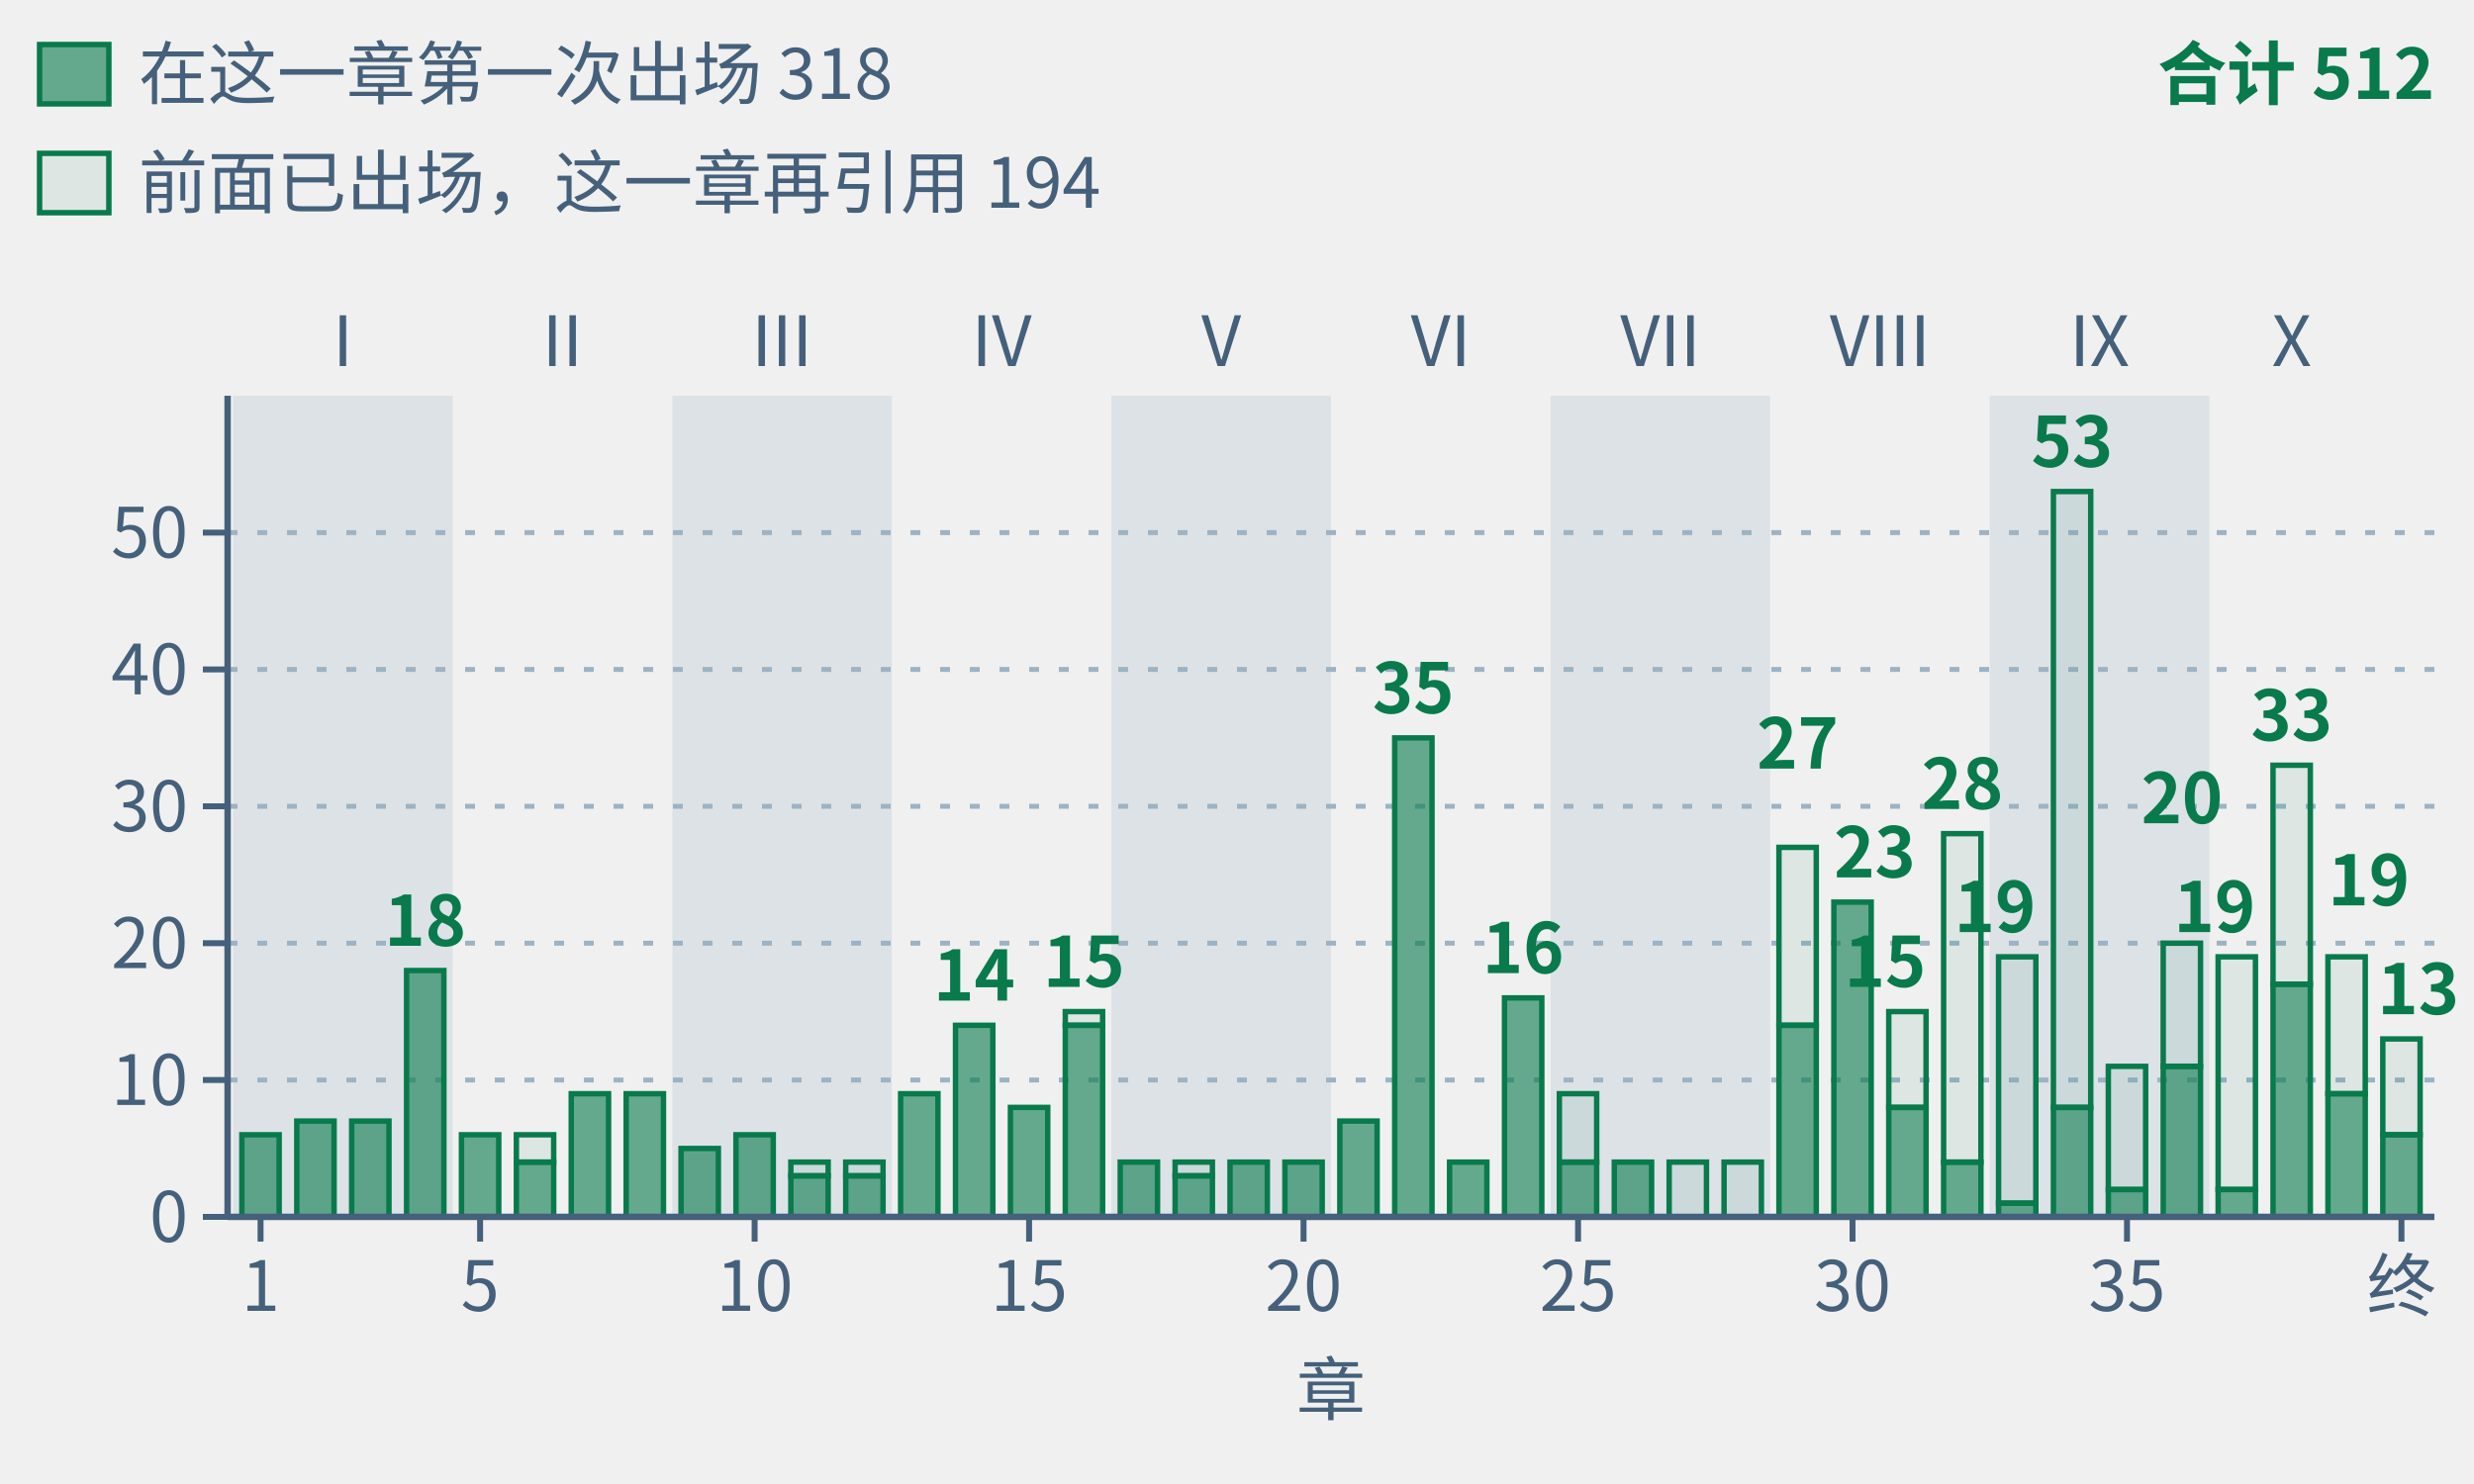
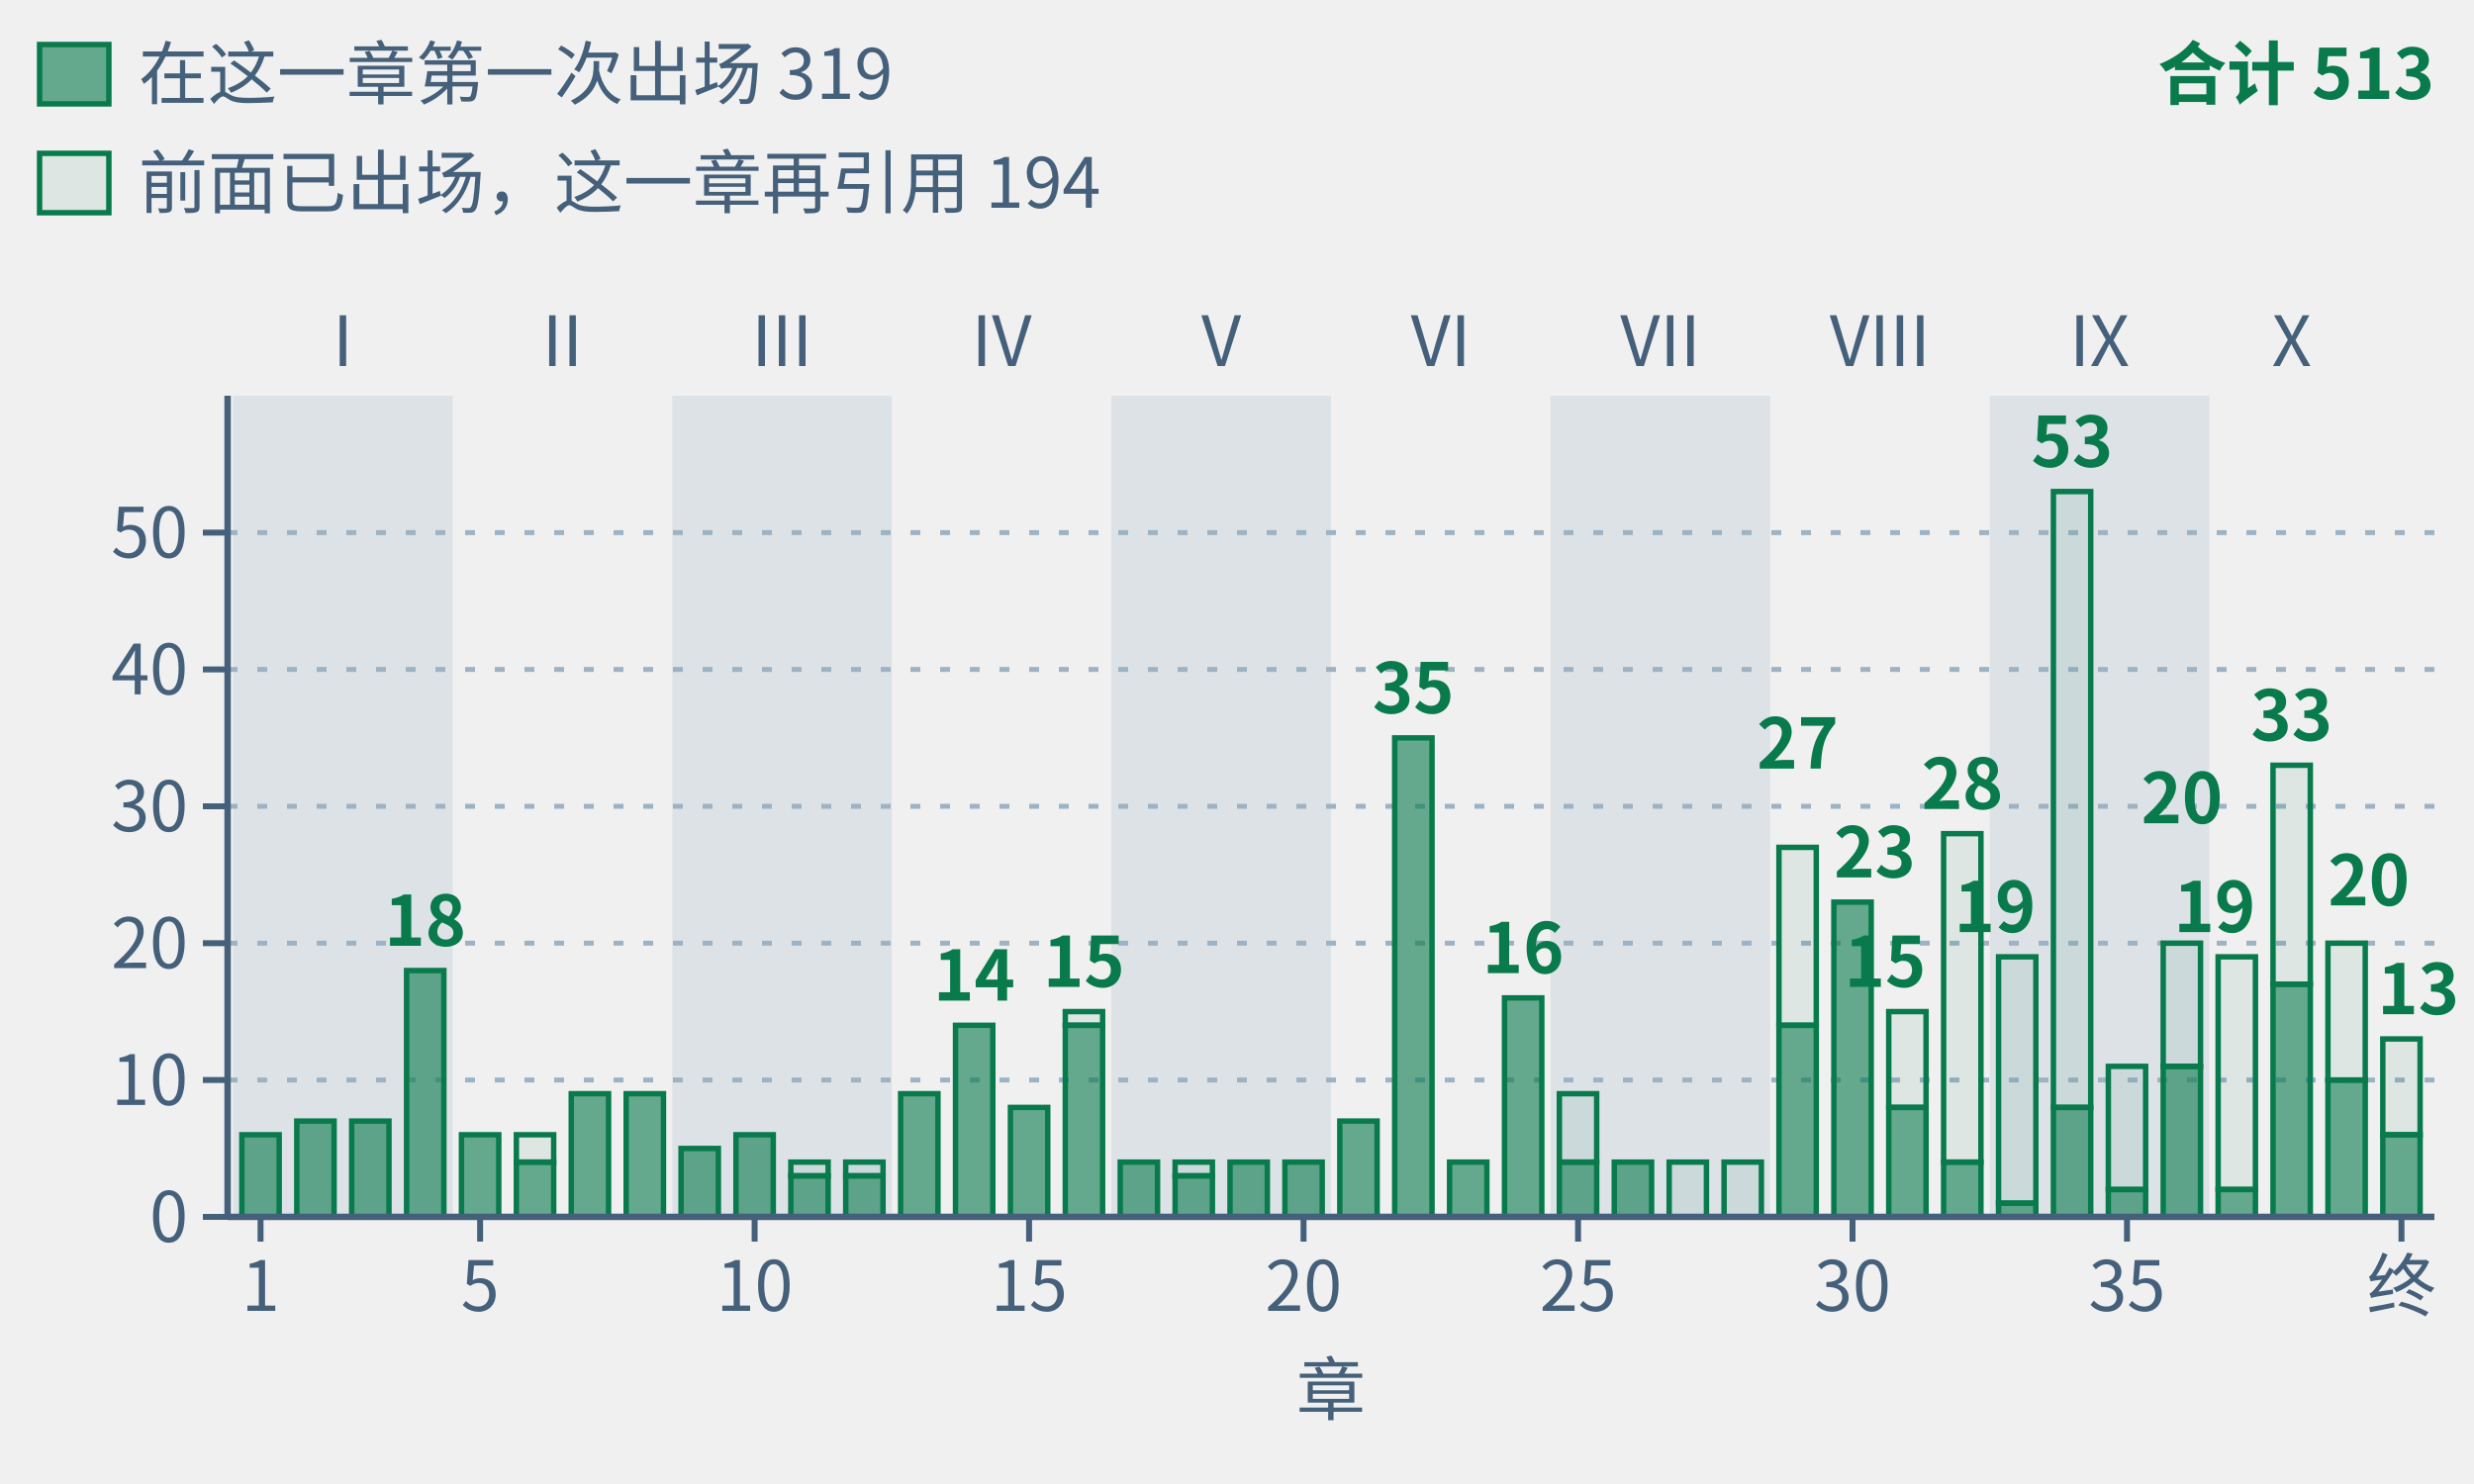
- <svg xmlns="http://www.w3.org/2000/svg" class="tr-fig" data-tr-fig="appc-theorems-by-chapter" data-lang="zh" viewBox="0 0 500 300" width="500" height="300" font-family="'Noto Sans SC', 'Noto Sans CJK SC', 'Source Sans 3', 'PingFang SC', 'Microsoft YaHei', system-ui, sans-serif" role="img" aria-label="按阅读顺序排列的 40 根绿色柱子，按部分组；各柱数该主章环境头引用的唯一冻结定理，子页面并入主章。合计 512 次，实心下段为本章首次出现的 318 条，空心上段为此前出现过的 194 条。跨主章复用重复计数。">
+ <svg xmlns="http://www.w3.org/2000/svg" class="tr-fig" data-tr-fig="appc-theorems-by-chapter" data-lang="zh" viewBox="0 0 500 300" width="500" height="300" font-family="'Noto Sans SC', 'Noto Sans CJK SC', 'Source Sans 3', 'PingFang SC', 'Microsoft YaHei', system-ui, sans-serif" role="img" aria-label="按阅读顺序排列的 40 根绿色柱子，按部分组；各柱数该主章环境头引用的唯一冻结定理，子页面并入主章。合计 513 次，实心下段为本章首次出现的 319 条，空心上段为此前出现过的 194 条。跨主章复用重复计数。">
  <style>.ts-ink{stroke:#0b1622}.tf-ink{fill:#0b1622}.ts-dim{stroke:#45607a}.tf-dim{fill:#45607a}.ts-faint{stroke:#9db3c4}.tf-faint{fill:#9db3c4}.ts-edge{stroke:#b9d0dd}.tf-edge{fill:#b9d0dd}.ts-hot{stroke:#5f9bb5}.tf-hot{fill:#5f9bb5}.ts-bg{stroke:#ffffff}.tf-bg{fill:#ffffff}.ts-panel{stroke:#eef5f9}.tf-panel{fill:#eef5f9}.ts-sheet{stroke:#f7fbfd}.tf-sheet{fill:#f7fbfd}.ts-cyan{stroke:#007c8a}.tf-cyan{fill:#007c8a}.ts-magenta{stroke:#b0128f}.tf-magenta{fill:#b0128f}.ts-amber{stroke:#946200}.tf-amber{fill:#946200}.ts-violet{stroke:#5a45c8}.tf-violet{fill:#5a45c8}.ts-ok{stroke:#087a4c}.tf-ok{fill:#087a4c}.ts-warn{stroke:#c21f3a}.tf-warn{fill:#c21f3a}.ts-blue{stroke:#1d5fd0}.tf-blue{fill:#1d5fd0}.ts-orange{stroke:#b85410}.tf-orange{fill:#b85410}.ts-sigma{stroke:#28405a}.tf-sigma{fill:#28405a}@media (prefers-color-scheme:dark){.ts-ink{stroke:#d4efff}.tf-ink{fill:#d4efff}.ts-dim{stroke:#6f8ea5}.tf-dim{fill:#6f8ea5}.ts-faint{stroke:#34506a}.tf-faint{fill:#34506a}.ts-edge{stroke:#143049}.tf-edge{fill:#143049}.ts-hot{stroke:#1f5d7c}.tf-hot{fill:#1f5d7c}.ts-bg{stroke:#03060c}.tf-bg{fill:#03060c}.ts-panel{stroke:#07101b}.tf-panel{fill:#07101b}.ts-sheet{stroke:#050c16}.tf-sheet{fill:#050c16}.ts-cyan{stroke:#19f0ff}.tf-cyan{fill:#19f0ff}.ts-magenta{stroke:#ff2fd0}.tf-magenta{fill:#ff2fd0}.ts-amber{stroke:#ffc83d}.tf-amber{fill:#ffc83d}.ts-violet{stroke:#9d8cff}.tf-violet{fill:#9d8cff}.ts-ok{stroke:#46ffb2}.tf-ok{fill:#46ffb2}.ts-warn{stroke:#ff5064}.tf-warn{fill:#ff5064}.ts-blue{stroke:#2a7bff}.tf-blue{fill:#2a7bff}.ts-orange{stroke:#ff8a3c}.tf-orange{fill:#ff8a3c}.ts-sigma{stroke:#cfe3ff}.tf-sigma{fill:#cfe3ff}}</style>
  <rect x="47.11" y="80" width="44.38" height="166" class="tf-faint" fill-opacity="0.22" />
  <text class="tf-dim" x="69.3" y="74" font-size="14" text-anchor="middle">I</text>
  <text class="tf-dim" x="113.68" y="74" font-size="14" text-anchor="middle">II</text>
  <rect x="135.87" y="80" width="44.38" height="166" class="tf-faint" fill-opacity="0.22" />
  <text class="tf-dim" x="158.05" y="74" font-size="14" text-anchor="middle">III</text>
  <text class="tf-dim" x="202.43" y="74" font-size="14" text-anchor="middle">IV</text>
  <rect x="224.62" y="80" width="44.38" height="166" class="tf-faint" fill-opacity="0.22" />
  <text class="tf-dim" x="246.81" y="74" font-size="14" text-anchor="middle">V</text>
  <text class="tf-dim" x="291.19" y="74" font-size="14" text-anchor="middle">VI</text>
  <rect x="313.38" y="80" width="44.38" height="166" class="tf-faint" fill-opacity="0.22" />
  <text class="tf-dim" x="335.57" y="74" font-size="14" text-anchor="middle">VII</text>
  <text class="tf-dim" x="379.95" y="74" font-size="14" text-anchor="middle">VIII</text>
  <rect x="402.13" y="80" width="44.38" height="166" class="tf-faint" fill-opacity="0.22" />
  <text class="tf-dim" x="424.32" y="74" font-size="14" text-anchor="middle">IX</text>
  <text class="tf-dim" x="463.15" y="74" font-size="14" text-anchor="middle">X</text>
  <line x1="46" y1="218.33" x2="492" y2="218.33" class="ts-faint" stroke-width="1" stroke-dasharray="2 4" fill="none" />
  <line x1="46" y1="190.67" x2="492" y2="190.67" class="ts-faint" stroke-width="1" stroke-dasharray="2 4" fill="none" />
  <line x1="46" y1="163" x2="492" y2="163" class="ts-faint" stroke-width="1" stroke-dasharray="2 4" fill="none" />
  <line x1="46" y1="135.33" x2="492" y2="135.33" class="ts-faint" stroke-width="1" stroke-dasharray="2 4" fill="none" />
  <line x1="46" y1="107.67" x2="492" y2="107.67" class="ts-faint" stroke-width="1" stroke-dasharray="2 4" fill="none" />
  <rect x="48.88" y="229.4" width="7.54" height="16.6" class="ts-ok tf-ok" stroke-width="1.1" fill-opacity="0.6" />
  <rect x="59.98" y="226.63" width="7.54" height="19.37" class="ts-ok tf-ok" stroke-width="1.1" fill-opacity="0.6" />
  <rect x="71.07" y="226.63" width="7.54" height="19.37" class="ts-ok tf-ok" stroke-width="1.1" fill-opacity="0.6" />
  <rect x="82.17" y="196.2" width="7.54" height="49.8" class="ts-ok tf-ok" stroke-width="1.1" fill-opacity="0.6" />
  <rect x="93.26" y="229.4" width="7.54" height="16.6" class="ts-ok tf-ok" stroke-width="1.1" fill-opacity="0.6" />
  <rect x="104.36" y="229.4" width="7.54" height="5.53" class="ts-ok tf-ok" stroke-width="1.1" fill-opacity="0.08" />
  <rect x="104.36" y="234.93" width="7.54" height="11.07" class="ts-ok tf-ok" stroke-width="1.1" fill-opacity="0.6" />
  <rect x="115.45" y="221.1" width="7.54" height="24.9" class="ts-ok tf-ok" stroke-width="1.1" fill-opacity="0.6" />
  <rect x="126.55" y="221.1" width="7.54" height="24.9" class="ts-ok tf-ok" stroke-width="1.1" fill-opacity="0.6" />
  <rect x="137.64" y="232.17" width="7.54" height="13.83" class="ts-ok tf-ok" stroke-width="1.1" fill-opacity="0.6" />
  <rect x="148.74" y="229.4" width="7.54" height="16.6" class="ts-ok tf-ok" stroke-width="1.1" fill-opacity="0.6" />
  <rect x="159.83" y="234.93" width="7.54" height="2.77" class="ts-ok tf-ok" stroke-width="1.1" fill-opacity="0.08" />
  <rect x="159.83" y="237.7" width="7.54" height="8.3" class="ts-ok tf-ok" stroke-width="1.1" fill-opacity="0.6" />
  <rect x="170.92" y="234.93" width="7.54" height="2.77" class="ts-ok tf-ok" stroke-width="1.1" fill-opacity="0.08" />
  <rect x="170.92" y="237.7" width="7.54" height="8.3" class="ts-ok tf-ok" stroke-width="1.1" fill-opacity="0.6" />
  <rect x="182.02" y="221.1" width="7.54" height="24.9" class="ts-ok tf-ok" stroke-width="1.1" fill-opacity="0.6" />
  <rect x="193.11" y="207.27" width="7.54" height="38.73" class="ts-ok tf-ok" stroke-width="1.1" fill-opacity="0.6" />
  <rect x="204.21" y="223.87" width="7.54" height="22.13" class="ts-ok tf-ok" stroke-width="1.1" fill-opacity="0.6" />
  <rect x="215.3" y="204.5" width="7.54" height="2.77" class="ts-ok tf-ok" stroke-width="1.1" fill-opacity="0.08" />
  <rect x="215.3" y="207.27" width="7.54" height="38.73" class="ts-ok tf-ok" stroke-width="1.1" fill-opacity="0.6" />
  <rect x="226.4" y="234.93" width="7.54" height="11.07" class="ts-ok tf-ok" stroke-width="1.1" fill-opacity="0.6" />
  <rect x="237.49" y="234.93" width="7.54" height="2.77" class="ts-ok tf-ok" stroke-width="1.1" fill-opacity="0.08" />
  <rect x="237.49" y="237.7" width="7.54" height="8.3" class="ts-ok tf-ok" stroke-width="1.1" fill-opacity="0.6" />
  <rect x="248.59" y="234.93" width="7.54" height="11.07" class="ts-ok tf-ok" stroke-width="1.1" fill-opacity="0.6" />
  <rect x="259.68" y="234.93" width="7.54" height="11.07" class="ts-ok tf-ok" stroke-width="1.1" fill-opacity="0.6" />
  <rect x="270.78" y="226.63" width="7.54" height="19.37" class="ts-ok tf-ok" stroke-width="1.1" fill-opacity="0.6" />
  <rect x="281.87" y="149.17" width="7.54" height="96.83" class="ts-ok tf-ok" stroke-width="1.1" fill-opacity="0.6" />
  <rect x="292.96" y="234.93" width="7.54" height="11.07" class="ts-ok tf-ok" stroke-width="1.1" fill-opacity="0.6" />
  <rect x="304.06" y="201.73" width="7.54" height="44.27" class="ts-ok tf-ok" stroke-width="1.1" fill-opacity="0.6" />
  <rect x="315.15" y="221.1" width="7.54" height="13.83" class="ts-ok tf-ok" stroke-width="1.1" fill-opacity="0.08" />
  <rect x="315.15" y="234.93" width="7.54" height="11.07" class="ts-ok tf-ok" stroke-width="1.1" fill-opacity="0.6" />
  <rect x="326.25" y="234.93" width="7.54" height="11.07" class="ts-ok tf-ok" stroke-width="1.1" fill-opacity="0.6" />
  <rect x="337.34" y="234.93" width="7.54" height="11.07" class="ts-ok tf-ok" stroke-width="1.1" fill-opacity="0.08" />
  <rect x="348.44" y="234.93" width="7.54" height="11.07" class="ts-ok tf-ok" stroke-width="1.1" fill-opacity="0.08" />
  <rect x="359.53" y="171.3" width="7.54" height="35.97" class="ts-ok tf-ok" stroke-width="1.1" fill-opacity="0.08" />
  <rect x="359.53" y="207.27" width="7.54" height="38.73" class="ts-ok tf-ok" stroke-width="1.1" fill-opacity="0.6" />
  <rect x="370.63" y="182.37" width="7.54" height="63.63" class="ts-ok tf-ok" stroke-width="1.1" fill-opacity="0.6" />
  <rect x="381.72" y="204.5" width="7.54" height="19.37" class="ts-ok tf-ok" stroke-width="1.1" fill-opacity="0.08" />
  <rect x="381.72" y="223.87" width="7.54" height="22.13" class="ts-ok tf-ok" stroke-width="1.1" fill-opacity="0.6" />
  <rect x="392.81" y="168.53" width="7.54" height="66.4" class="ts-ok tf-ok" stroke-width="1.1" fill-opacity="0.08" />
  <rect x="392.81" y="234.93" width="7.54" height="11.07" class="ts-ok tf-ok" stroke-width="1.1" fill-opacity="0.6" />
  <rect x="403.91" y="193.43" width="7.54" height="49.8" class="ts-ok tf-ok" stroke-width="1.1" fill-opacity="0.08" />
  <rect x="403.91" y="243.23" width="7.54" height="2.77" class="ts-ok tf-ok" stroke-width="1.1" fill-opacity="0.6" />
  <rect x="415" y="99.37" width="7.54" height="124.5" class="ts-ok tf-ok" stroke-width="1.1" fill-opacity="0.08" />
  <rect x="415" y="223.87" width="7.54" height="22.13" class="ts-ok tf-ok" stroke-width="1.1" fill-opacity="0.6" />
  <rect x="426.1" y="215.57" width="7.54" height="24.9" class="ts-ok tf-ok" stroke-width="1.1" fill-opacity="0.08" />
  <rect x="426.1" y="240.47" width="7.54" height="5.53" class="ts-ok tf-ok" stroke-width="1.1" fill-opacity="0.6" />
  <rect x="437.19" y="190.67" width="7.54" height="24.9" class="ts-ok tf-ok" stroke-width="1.1" fill-opacity="0.08" />
  <rect x="437.19" y="215.57" width="7.54" height="30.43" class="ts-ok tf-ok" stroke-width="1.1" fill-opacity="0.6" />
  <rect x="448.29" y="193.43" width="7.54" height="47.03" class="ts-ok tf-ok" stroke-width="1.1" fill-opacity="0.08" />
  <rect x="448.29" y="240.47" width="7.54" height="5.53" class="ts-ok tf-ok" stroke-width="1.1" fill-opacity="0.6" />
  <rect x="459.38" y="154.7" width="7.54" height="44.27" class="ts-ok tf-ok" stroke-width="1.1" fill-opacity="0.08" />
  <rect x="459.38" y="198.97" width="7.54" height="47.03" class="ts-ok tf-ok" stroke-width="1.1" fill-opacity="0.6" />
-   <rect x="470.48" y="193.43" width="7.54" height="27.67" class="ts-ok tf-ok" stroke-width="1.1" fill-opacity="0.08" />
-   <rect x="470.48" y="221.1" width="7.54" height="24.9" class="ts-ok tf-ok" stroke-width="1.1" fill-opacity="0.6" />
+   <rect x="470.48" y="190.67" width="7.54" height="27.67" class="ts-ok tf-ok" stroke-width="1.1" fill-opacity="0.08" />
+   <rect x="470.48" y="218.33" width="7.54" height="27.67" class="ts-ok tf-ok" stroke-width="1.1" fill-opacity="0.6" />
  <rect x="481.57" y="210.03" width="7.54" height="19.37" class="ts-ok tf-ok" stroke-width="1.1" fill-opacity="0.08" />
  <rect x="481.57" y="229.4" width="7.54" height="16.6" class="ts-ok tf-ok" stroke-width="1.1" fill-opacity="0.6" />
  <text class="tf-ok" x="85.94" y="191.2" font-size="14" text-anchor="middle" font-weight="600">18</text>
  <text class="tf-ok" x="196.89" y="202.27" font-size="14" text-anchor="middle" font-weight="600">14</text>
  <text class="tf-ok" x="219.07" y="199.5" font-size="14" text-anchor="middle" font-weight="600">15</text>
  <text class="tf-ok" x="285.64" y="144.17" font-size="14" text-anchor="middle" font-weight="600">35</text>
  <text class="tf-ok" x="307.83" y="196.73" font-size="14" text-anchor="middle" font-weight="600">16</text>
  <text class="tf-ok" x="363.3" y="155.37" font-size="14" text-anchor="middle" font-weight="600">27</text>
  <text class="tf-ok" x="370.63" y="177.37" font-size="14" font-weight="600">23</text>
  <text class="tf-ok" x="389.26" y="199.5" font-size="14" text-anchor="end" font-weight="600">15</text>
  <text class="tf-ok" x="396.59" y="163.53" font-size="14" text-anchor="middle" font-weight="600">28</text>
  <text class="tf-ok" x="411.45" y="188.43" font-size="14" text-anchor="end" font-weight="600">19</text>
  <text class="tf-ok" x="418.78" y="94.37" font-size="14" text-anchor="middle" font-weight="600">53</text>
  <text class="tf-ok" x="440.97" y="166.43" font-size="14" text-anchor="middle" font-weight="600">20</text>
  <text class="tf-ok" x="455.83" y="188.43" font-size="14" text-anchor="end" font-weight="600">19</text>
  <text class="tf-ok" x="463.15" y="149.7" font-size="14" text-anchor="middle" font-weight="600">33</text>
-   <text class="tf-ok" x="470.48" y="183.03" font-size="14" font-weight="600">19</text>
+   <text class="tf-ok" x="470.48" y="183.03" font-size="14" font-weight="600">20</text>
  <text class="tf-ok" x="497" y="205.03" font-size="14" text-anchor="end" font-weight="600">13</text>
  <line x1="46" y1="246" x2="492" y2="246" class="ts-dim" stroke-width="1.3" fill="none" />
  <line x1="52.66" y1="246" x2="52.66" y2="251" class="ts-dim" stroke-width="1.2" fill="none" />
  <text class="tf-dim" x="52.66" y="265" font-size="14" text-anchor="middle">1</text>
  <line x1="97.03" y1="246" x2="97.03" y2="251" class="ts-dim" stroke-width="1.2" fill="none" />
  <text class="tf-dim" x="97.03" y="265" font-size="14" text-anchor="middle">5</text>
  <line x1="152.51" y1="246" x2="152.51" y2="251" class="ts-dim" stroke-width="1.2" fill="none" />
  <text class="tf-dim" x="152.51" y="265" font-size="14" text-anchor="middle">10</text>
  <line x1="207.98" y1="246" x2="207.98" y2="251" class="ts-dim" stroke-width="1.2" fill="none" />
  <text class="tf-dim" x="207.98" y="265" font-size="14" text-anchor="middle">15</text>
  <line x1="263.45" y1="246" x2="263.45" y2="251" class="ts-dim" stroke-width="1.2" fill="none" />
  <text class="tf-dim" x="263.45" y="265" font-size="14" text-anchor="middle">20</text>
  <line x1="318.93" y1="246" x2="318.93" y2="251" class="ts-dim" stroke-width="1.2" fill="none" />
  <text class="tf-dim" x="318.93" y="265" font-size="14" text-anchor="middle">25</text>
  <line x1="374.4" y1="246" x2="374.4" y2="251" class="ts-dim" stroke-width="1.2" fill="none" />
  <text class="tf-dim" x="374.4" y="265" font-size="14" text-anchor="middle">30</text>
  <line x1="429.87" y1="246" x2="429.87" y2="251" class="ts-dim" stroke-width="1.2" fill="none" />
  <text class="tf-dim" x="429.87" y="265" font-size="14" text-anchor="middle">35</text>
  <line x1="485.34" y1="246" x2="485.34" y2="251" class="ts-dim" stroke-width="1.2" fill="none" />
  <text class="tf-dim" x="485.34" y="265" font-size="14" text-anchor="middle">终</text>
  <text class="tf-dim" x="269" y="286" font-size="14" text-anchor="middle">章</text>
  <line x1="46" y1="80" x2="46" y2="246" class="ts-dim" stroke-width="1.3" fill="none" />
  <line x1="41" y1="246" x2="46" y2="246" class="ts-dim" stroke-width="1.2" fill="none" />
  <text class="tf-dim" x="38" y="251.04" font-size="14" text-anchor="end">0</text>
  <line x1="41" y1="218.33" x2="46" y2="218.33" class="ts-dim" stroke-width="1.2" fill="none" />
  <text class="tf-dim" x="38" y="223.37" font-size="14" text-anchor="end">10</text>
  <line x1="41" y1="190.67" x2="46" y2="190.67" class="ts-dim" stroke-width="1.2" fill="none" />
  <text class="tf-dim" x="38" y="195.71" font-size="14" text-anchor="end">20</text>
  <line x1="41" y1="163" x2="46" y2="163" class="ts-dim" stroke-width="1.2" fill="none" />
  <text class="tf-dim" x="38" y="168.04" font-size="14" text-anchor="end">30</text>
  <line x1="41" y1="135.33" x2="46" y2="135.33" class="ts-dim" stroke-width="1.2" fill="none" />
  <text class="tf-dim" x="38" y="140.37" font-size="14" text-anchor="end">40</text>
  <line x1="41" y1="107.67" x2="46" y2="107.67" class="ts-dim" stroke-width="1.2" fill="none" />
  <text class="tf-dim" x="38" y="112.71" font-size="14" text-anchor="end">50</text>
  <rect x="8" y="9" width="14" height="12" class="ts-ok tf-ok" stroke-width="1.1" fill-opacity="0.6" />
-   <text class="tf-dim" x="28" y="20" font-size="14">在这一章第一次出场 318</text>
+   <text class="tf-dim" x="28" y="20" font-size="14">在这一章第一次出场 319</text>
  <rect x="8" y="31" width="14" height="12" class="ts-ok tf-ok" stroke-width="1.1" fill-opacity="0.08" />
  <text class="tf-dim" x="28" y="42" font-size="14">前面已出场，这一章再引用 194</text>
-   <text class="tf-ok" x="492" y="20" font-size="14" text-anchor="end" font-weight="600">合计 512</text>
+   <text class="tf-ok" x="492" y="20" font-size="14" text-anchor="end" font-weight="600">合计 513</text>
</svg>
